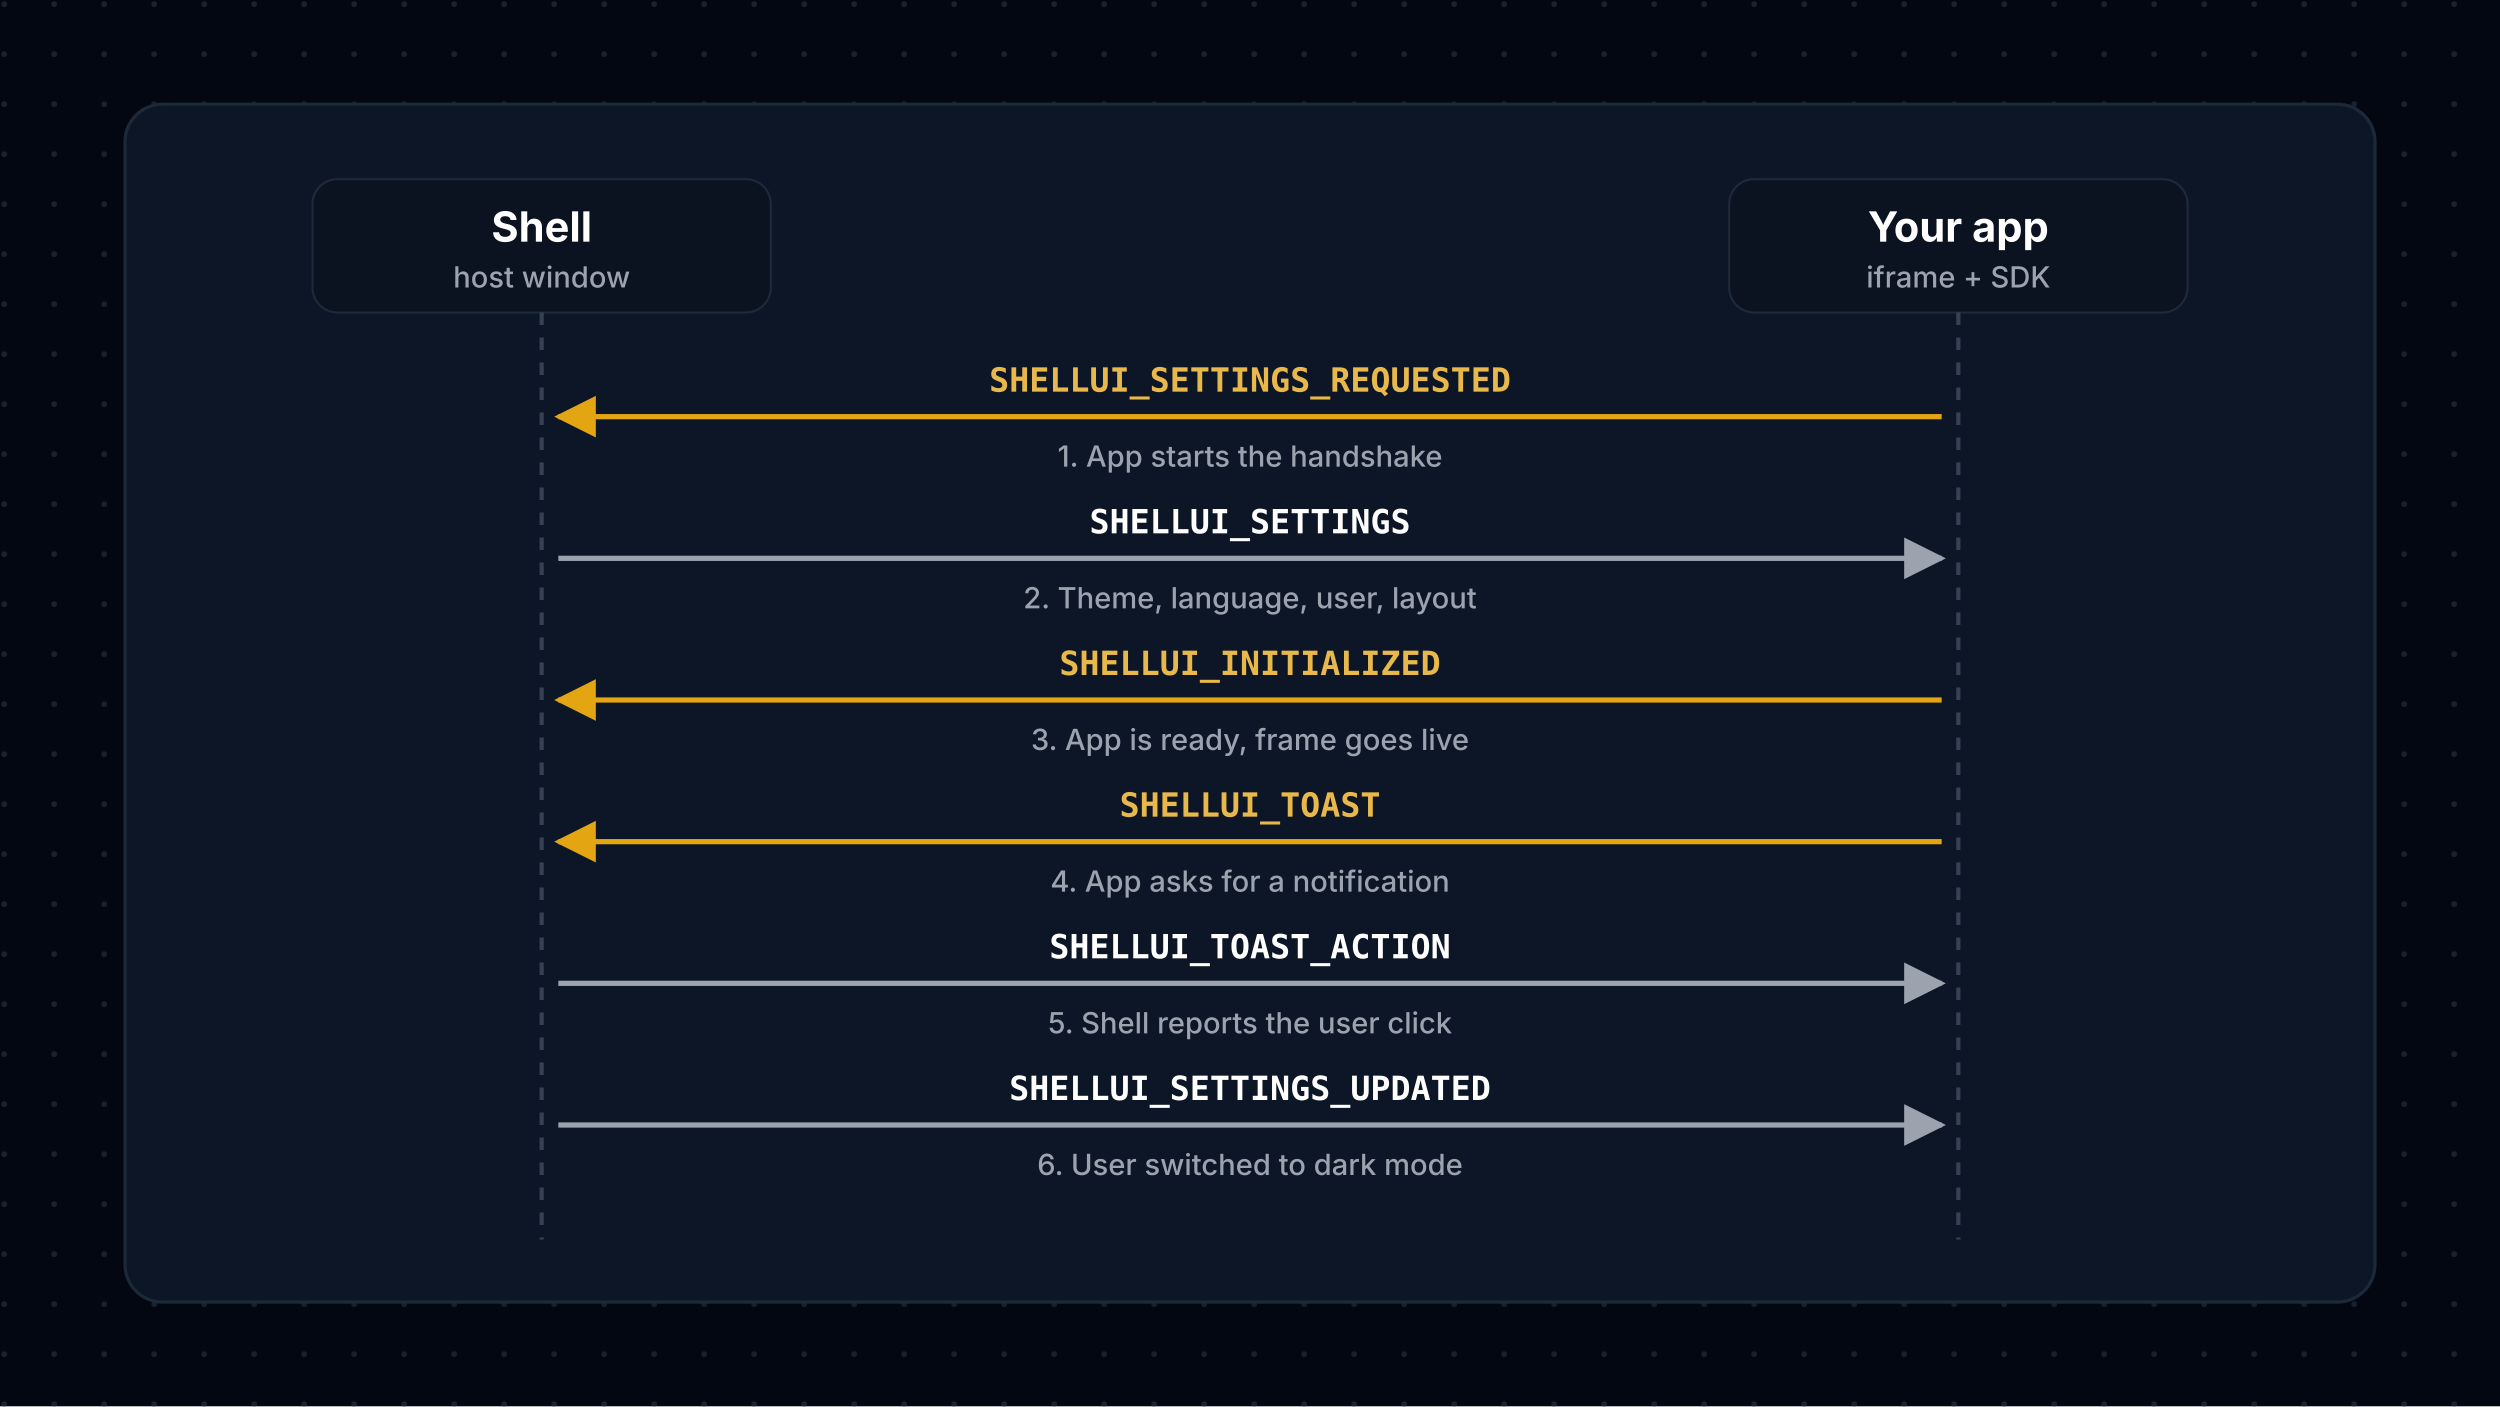
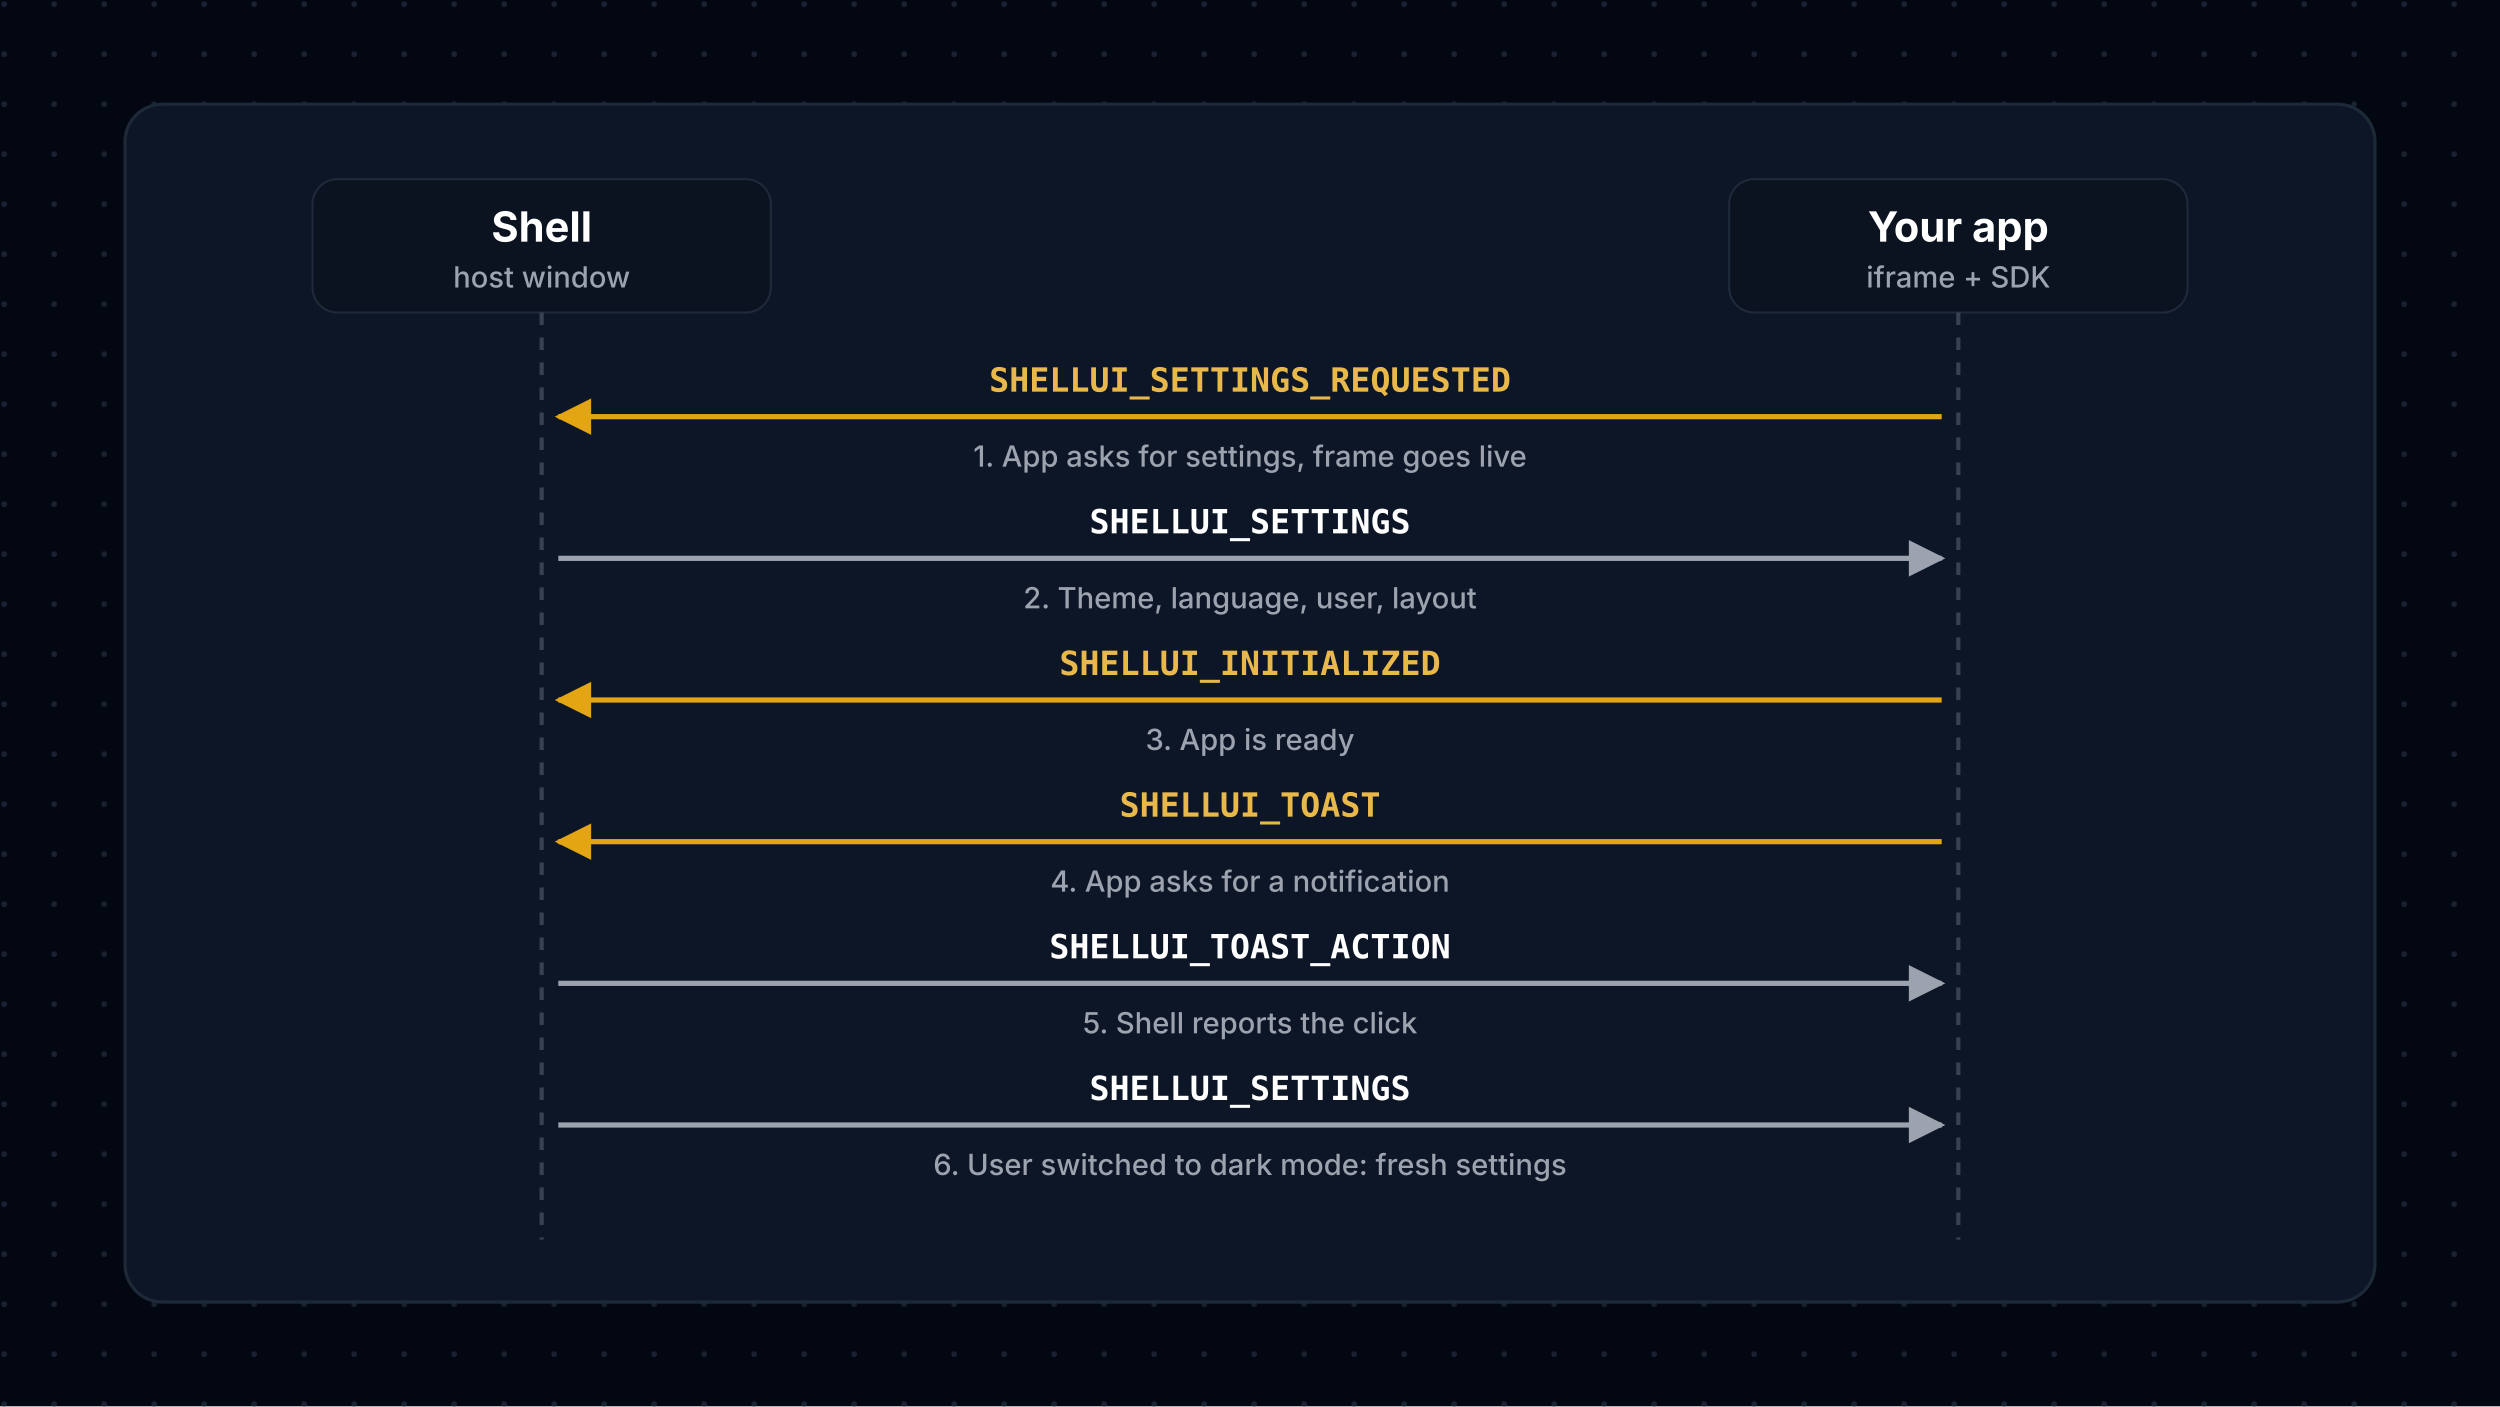
<svg xmlns="http://www.w3.org/2000/svg" width="1200" height="675" viewBox="0 0 1200 675" role="img">
  <defs>
    <pattern id="d" width="24" height="24" patternUnits="userSpaceOnUse">
      <circle cx="2" cy="2" r="1.4" fill="#1A2130" />
    </pattern>
    <filter id="sh" x="-20%" y="-20%" width="140%" height="160%">
      <feDropShadow dx="0" dy="12" stdDeviation="18" flood-color="#030712" flood-opacity=".08" />
    </filter>
-     <marker id="ah" viewBox="0 0 10 10" refX="9" refY="5" markerWidth="8" markerHeight="8" orient="auto-start-reverse">
+     <marker id="ah" viewBox="0 0 10 10" refX="9" refY="5" markerWidth="7" markerHeight="7" orient="auto-start-reverse">
      <path d="M0 0L10 5L0 10z" fill="#E3A512" />
    </marker>
-     <marker id="am" viewBox="0 0 10 10" refX="9" refY="5" markerWidth="8" markerHeight="8" orient="auto-start-reverse">
+     <marker id="am" viewBox="0 0 10 10" refX="9" refY="5" markerWidth="7" markerHeight="7" orient="auto-start-reverse">
      <path d="M0 0L10 5L0 10z" fill="#9CA3AF" />
    </marker>
  </defs>
  <rect width="1200" height="675" fill="#030712" />
  <rect width="1200" height="675" fill="url(#d)" />
  <g filter="url(#sh)">
    <rect x="60" y="50" width="1080" height="575" rx="18" fill="#101828" stroke="#1E2939" stroke-width="1.5" />
  </g>
  <rect x="150" y="86" width="220" height="64" rx="12" fill="#0B1220" stroke="#1E2939" />
  <text x="260" y="116" font-family="Inter, ui-sans-serif, system-ui, -apple-system, 'Segoe UI', sans-serif" font-size="20" font-weight="650" fill="#FFFFFF" text-anchor="middle">Shell</text>
  <text x="260" y="138" font-family="Inter, ui-sans-serif, system-ui, -apple-system, 'Segoe UI', sans-serif" font-size="14" font-weight="500" fill="#9CA3AF" text-anchor="middle">host window</text>
  <line x1="260" y1="150" x2="260" y2="595" stroke="#364153" stroke-width="2" stroke-dasharray="6 6" />
  <rect x="830" y="86" width="220" height="64" rx="12" fill="#0B1220" stroke="#1E2939" />
  <text x="940" y="116" font-family="Inter, ui-sans-serif, system-ui, -apple-system, 'Segoe UI', sans-serif" font-size="20" font-weight="650" fill="#FFFFFF" text-anchor="middle">Your app</text>
  <text x="940" y="138" font-family="Inter, ui-sans-serif, system-ui, -apple-system, 'Segoe UI', sans-serif" font-size="14" font-weight="500" fill="#9CA3AF" text-anchor="middle">iframe + SDK</text>
  <line x1="940" y1="150" x2="940" y2="595" stroke="#364153" stroke-width="2" stroke-dasharray="6 6" />
  <line x1="932" y1="200" x2="268" y2="200" stroke="#E3A512" stroke-width="2.5" marker-end="url(#ah)" />
  <text x="600" y="188" font-family="'IBM Plex Mono', ui-monospace, SFMono-Regular, Menlo, monospace" font-size="16" font-weight="600" fill="#E8B84A" text-anchor="middle">SHELLUI_SETTINGS_REQUESTED</text>
-   <text x="600" y="224" font-family="Inter, ui-sans-serif, system-ui, -apple-system, 'Segoe UI', sans-serif" font-size="14" font-weight="500" fill="#9CA3AF" text-anchor="middle">1. App starts the handshake</text>
+   <text x="600" y="224" font-family="Inter, ui-sans-serif, system-ui, -apple-system, 'Segoe UI', sans-serif" font-size="14" font-weight="500" fill="#9CA3AF" text-anchor="middle">1. App asks for settings, frame goes live</text>
  <line x1="268" y1="268" x2="932" y2="268" stroke="#9CA3AF" stroke-width="2.5" marker-end="url(#am)" />
  <text x="600" y="256" font-family="'IBM Plex Mono', ui-monospace, SFMono-Regular, Menlo, monospace" font-size="16" font-weight="600" fill="#FFFFFF" text-anchor="middle">SHELLUI_SETTINGS</text>
  <text x="600" y="292" font-family="Inter, ui-sans-serif, system-ui, -apple-system, 'Segoe UI', sans-serif" font-size="14" font-weight="500" fill="#9CA3AF" text-anchor="middle">2. Theme, language, user, layout</text>
  <line x1="932" y1="336" x2="268" y2="336" stroke="#E3A512" stroke-width="2.5" marker-end="url(#ah)" />
  <text x="600" y="324" font-family="'IBM Plex Mono', ui-monospace, SFMono-Regular, Menlo, monospace" font-size="16" font-weight="600" fill="#E8B84A" text-anchor="middle">SHELLUI_INITIALIZED</text>
-   <text x="600" y="360" font-family="Inter, ui-sans-serif, system-ui, -apple-system, 'Segoe UI', sans-serif" font-size="14" font-weight="500" fill="#9CA3AF" text-anchor="middle">3. App is ready, frame goes live</text>
+   <text x="600" y="360" font-family="Inter, ui-sans-serif, system-ui, -apple-system, 'Segoe UI', sans-serif" font-size="14" font-weight="500" fill="#9CA3AF" text-anchor="middle">3. App is ready</text>
  <line x1="932" y1="404" x2="268" y2="404" stroke="#E3A512" stroke-width="2.5" marker-end="url(#ah)" />
  <text x="600" y="392" font-family="'IBM Plex Mono', ui-monospace, SFMono-Regular, Menlo, monospace" font-size="16" font-weight="600" fill="#E8B84A" text-anchor="middle">SHELLUI_TOAST</text>
  <text x="600" y="428" font-family="Inter, ui-sans-serif, system-ui, -apple-system, 'Segoe UI', sans-serif" font-size="14" font-weight="500" fill="#9CA3AF" text-anchor="middle">4. App asks for a notification</text>
  <line x1="268" y1="472" x2="932" y2="472" stroke="#9CA3AF" stroke-width="2.5" marker-end="url(#am)" />
  <text x="600" y="460" font-family="'IBM Plex Mono', ui-monospace, SFMono-Regular, Menlo, monospace" font-size="16" font-weight="600" fill="#FFFFFF" text-anchor="middle">SHELLUI_TOAST_ACTION</text>
-   <text x="600" y="496" font-family="Inter, ui-sans-serif, system-ui, -apple-system, 'Segoe UI', sans-serif" font-size="14" font-weight="500" fill="#9CA3AF" text-anchor="middle">5. Shell reports the user click</text>
+   <text x="600" y="496" font-family="Inter, ui-sans-serif, system-ui, -apple-system, 'Segoe UI', sans-serif" font-size="14" font-weight="500" fill="#9CA3AF" text-anchor="middle">5. Shell reports the click</text>
  <line x1="268" y1="540" x2="932" y2="540" stroke="#9CA3AF" stroke-width="2.5" marker-end="url(#am)" />
-   <text x="600" y="528" font-family="'IBM Plex Mono', ui-monospace, SFMono-Regular, Menlo, monospace" font-size="16" font-weight="600" fill="#FFFFFF" text-anchor="middle">SHELLUI_SETTINGS_UPDATED</text>
-   <text x="600" y="564" font-family="Inter, ui-sans-serif, system-ui, -apple-system, 'Segoe UI', sans-serif" font-size="14" font-weight="500" fill="#9CA3AF" text-anchor="middle">6. User switched to dark mode</text>
+   <text x="600" y="528" font-family="'IBM Plex Mono', ui-monospace, SFMono-Regular, Menlo, monospace" font-size="16" font-weight="600" fill="#FFFFFF" text-anchor="middle">SHELLUI_SETTINGS</text>
+   <text x="600" y="564" font-family="Inter, ui-sans-serif, system-ui, -apple-system, 'Segoe UI', sans-serif" font-size="14" font-weight="500" fill="#9CA3AF" text-anchor="middle">6. User switched to dark mode: fresh settings</text>
</svg>
